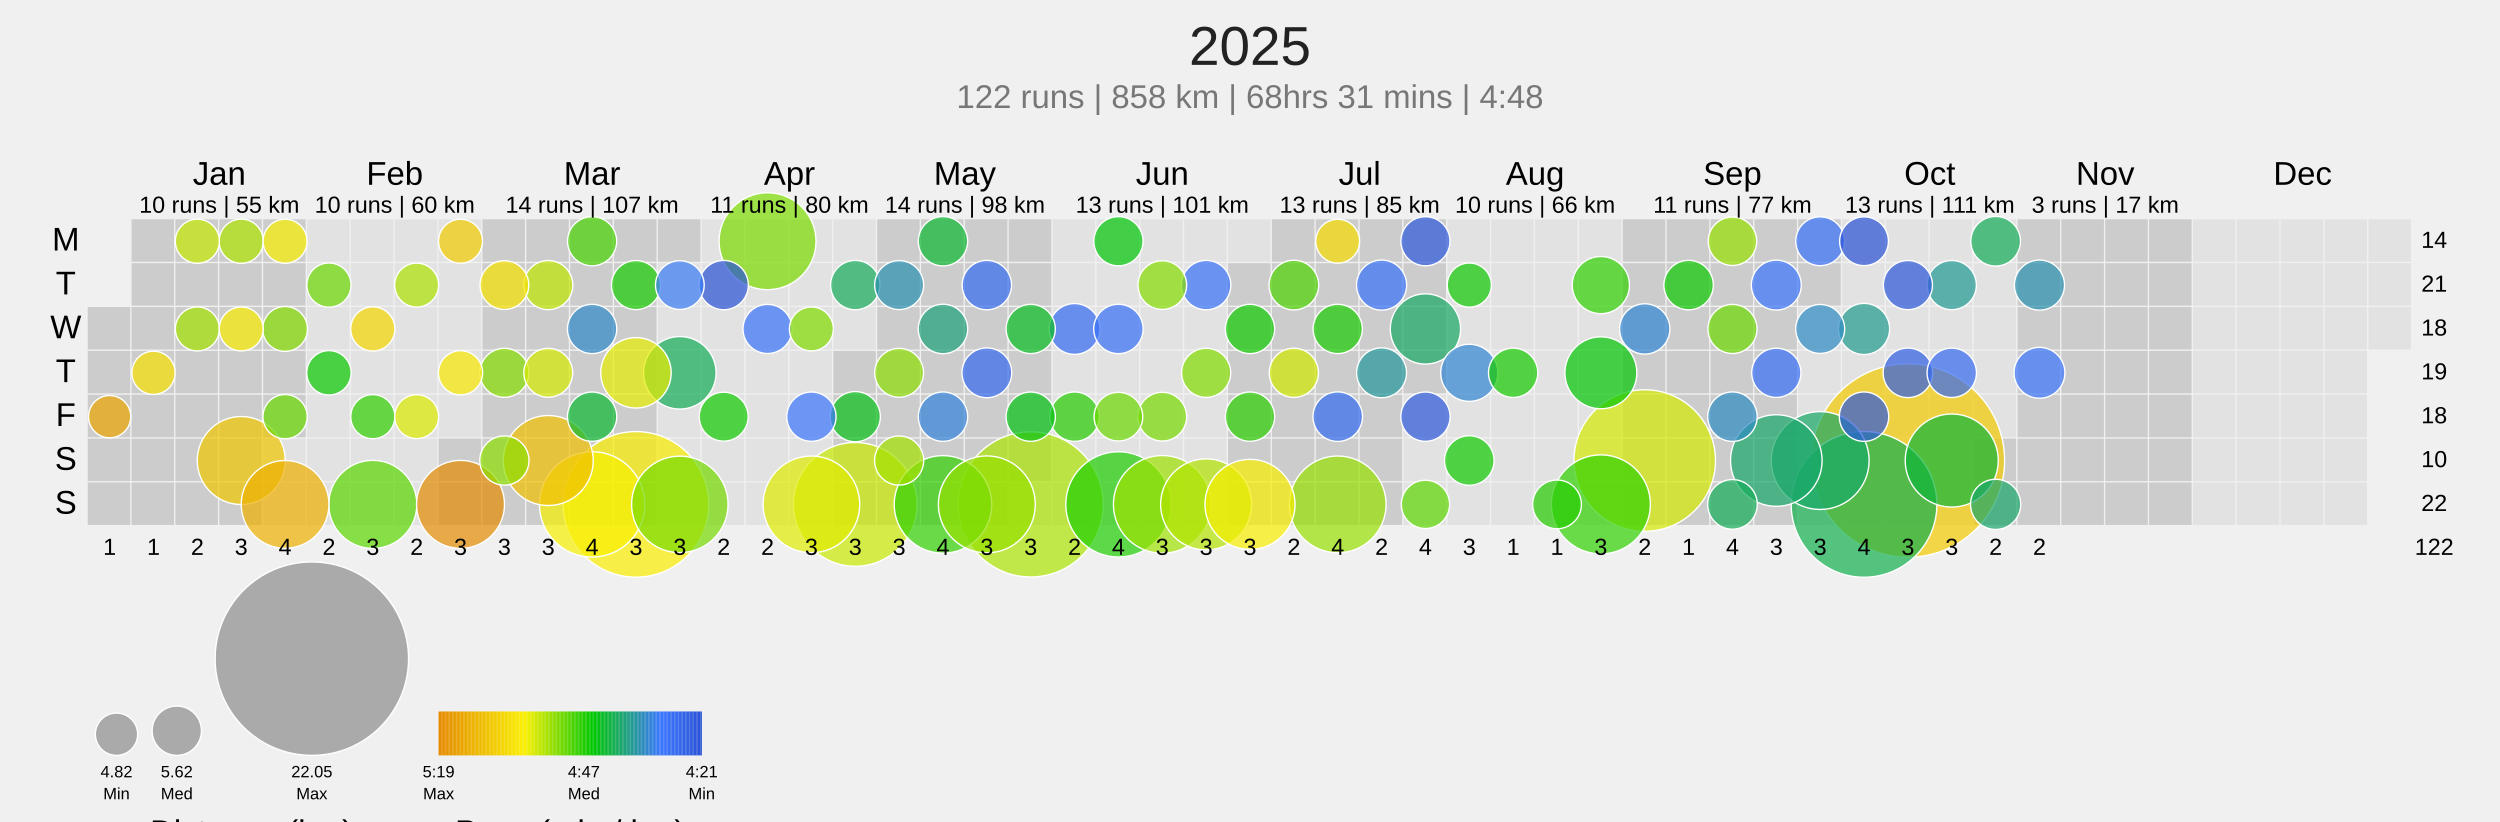
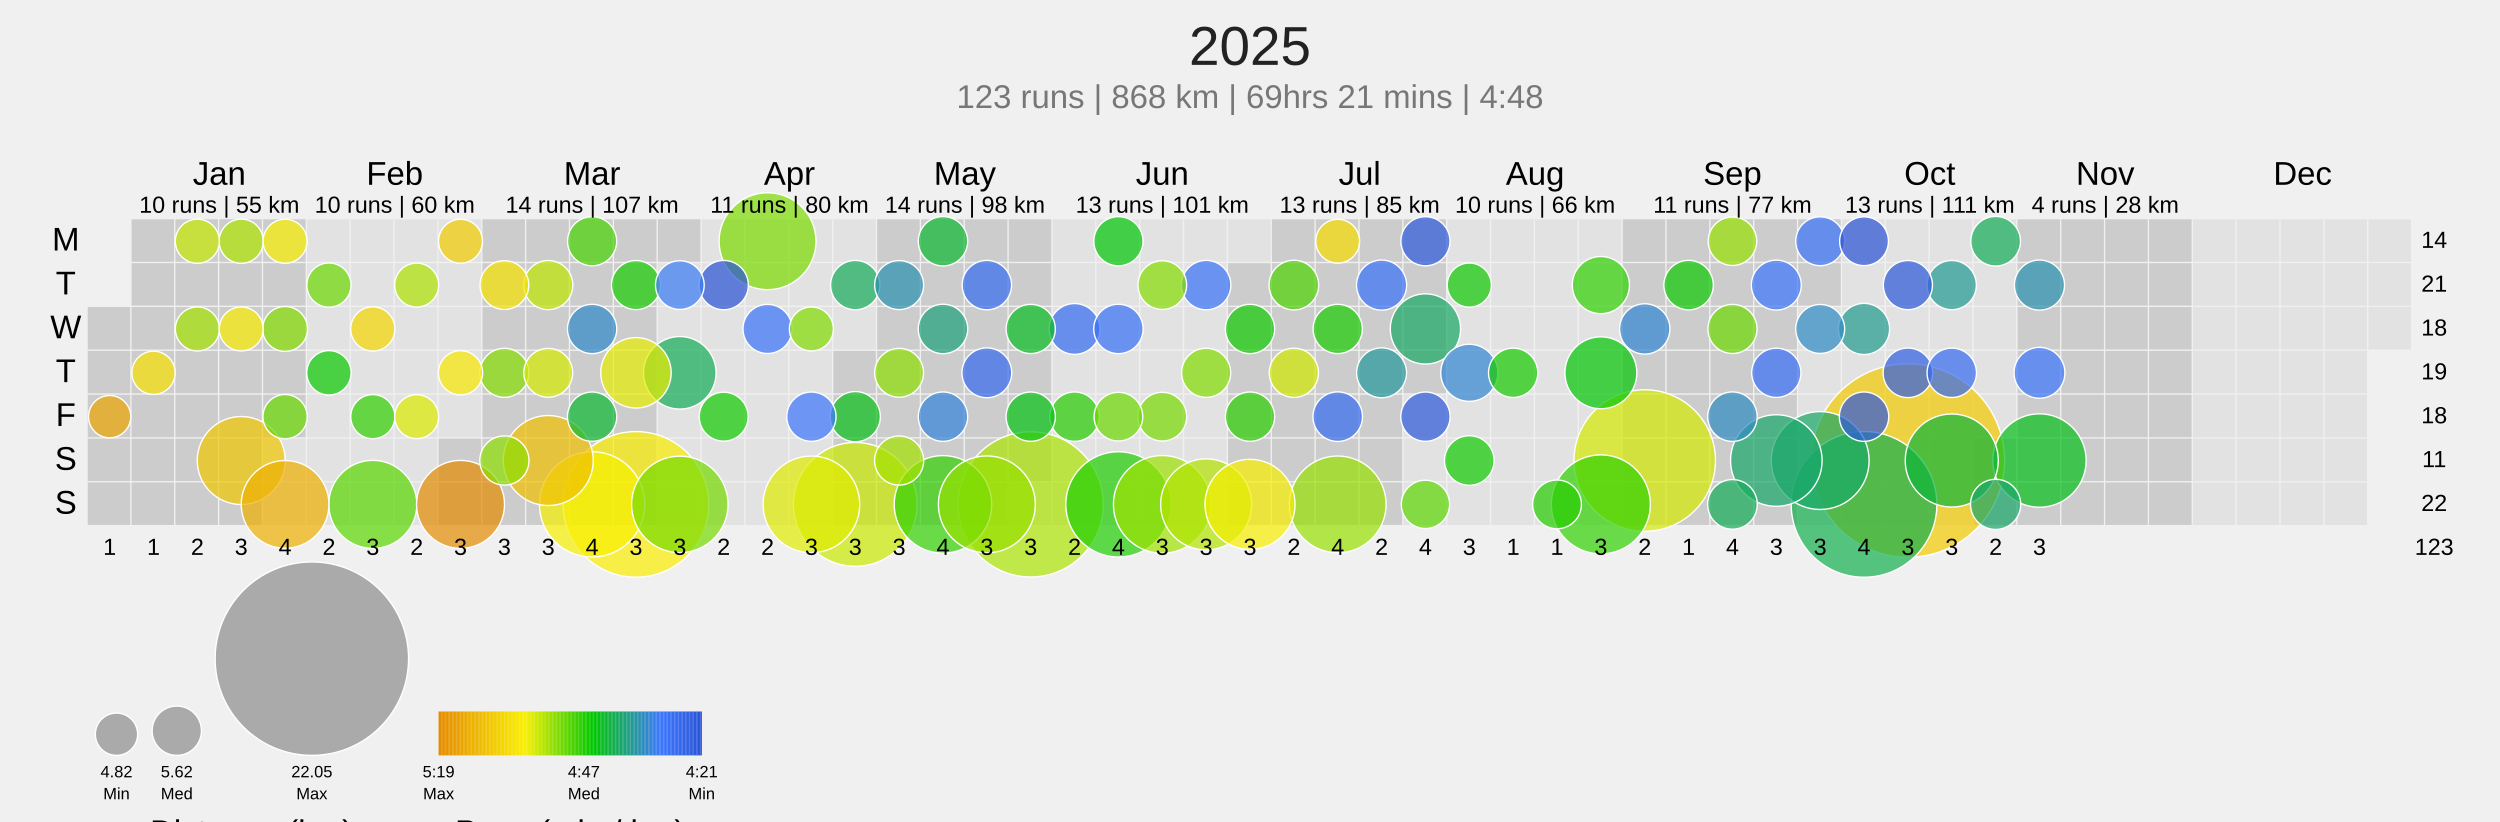
<svg xmlns="http://www.w3.org/2000/svg" viewBox="0 0 1824 599.12">
  <style>
  .month-1 {
    fill: #ccc;
  }
  .month-2 {
    fill: #e2e2e2;
  }
  text {
    font-family: Arial;
    text-anchor: middle;
  }
  .axis-label {
    font-size: 24px;
    dominant-baseline: middle;
  }
  circle {
    fill-opacity: 0.7;
    stroke: white;
  }
  .cross {
    opacity: 0.7;
    stroke: rgb(60, 52, 52);
    stroke-width: 3;
    stroke-linecap: round;
  }
  .count {
    font-size: 17px;
    dominant-baseline: middle;
  }
  .title {
    font-size: 40px;
    dominant-baseline: middle;
    fill: #222;
  }
  .subtitle {
    font-size: 24px;
    dominant-baseline: middle;
    fill: #777;
  }
  </style>
  <text x="912.0" y="36" class="title">2025</text>
-   <text x="912.0" y="72" class="subtitle">122 runs | 858 km | 68hrs 31 mins | 4:48</text>
+   <text x="912.0" y="72" class="subtitle">123 runs | 868 km | 69hrs 21 mins | 4:48</text>
  <rect class="month-1" x="64" y="224" width="31" height="31" />
  <rect class="month-1" x="64" y="256" width="31" height="31" />
  <rect class="month-1" x="64" y="288" width="31" height="31" />
  <rect class="month-1" x="64" y="320" width="31" height="31" />
  <rect class="month-1" x="64" y="352" width="31" height="31" />
  <rect class="month-1" x="96" y="160" width="31" height="31" />
  <rect class="month-1" x="96" y="192" width="31" height="31" />
  <rect class="month-1" x="96" y="224" width="31" height="31" />
  <rect class="month-1" x="96" y="256" width="31" height="31" />
  <rect class="month-1" x="96" y="288" width="31" height="31" />
  <rect class="month-1" x="96" y="320" width="31" height="31" />
  <rect class="month-1" x="96" y="352" width="31" height="31" />
  <rect class="month-1" x="128" y="160" width="31" height="31" />
  <rect class="month-1" x="128" y="192" width="31" height="31" />
  <rect class="month-1" x="128" y="224" width="31" height="31" />
  <rect class="month-1" x="128" y="256" width="31" height="31" />
  <rect class="month-1" x="128" y="288" width="31" height="31" />
  <rect class="month-1" x="128" y="320" width="31" height="31" />
  <rect class="month-1" x="128" y="352" width="31" height="31" />
  <rect class="month-1" x="160" y="160" width="31" height="31" />
  <rect class="month-1" x="160" y="192" width="31" height="31" />
  <rect class="month-1" x="160" y="224" width="31" height="31" />
  <rect class="month-1" x="160" y="256" width="31" height="31" />
  <rect class="month-1" x="160" y="288" width="31" height="31" />
  <rect class="month-1" x="160" y="320" width="31" height="31" />
  <rect class="month-1" x="160" y="352" width="31" height="31" />
  <rect class="month-1" x="192" y="160" width="31" height="31" />
  <rect class="month-1" x="192" y="192" width="31" height="31" />
  <rect class="month-1" x="192" y="224" width="31" height="31" />
  <rect class="month-1" x="192" y="256" width="31" height="31" />
  <rect class="month-1" x="192" y="288" width="31" height="31" />
  <rect class="month-2" x="192" y="320" width="31" height="31" />
  <rect class="month-2" x="192" y="352" width="31" height="31" />
  <rect class="month-2" x="224" y="160" width="31" height="31" />
  <rect class="month-2" x="224" y="192" width="31" height="31" />
  <rect class="month-2" x="224" y="224" width="31" height="31" />
  <rect class="month-2" x="224" y="256" width="31" height="31" />
  <rect class="month-2" x="224" y="288" width="31" height="31" />
  <rect class="month-2" x="224" y="320" width="31" height="31" />
  <rect class="month-2" x="224" y="352" width="31" height="31" />
  <rect class="month-2" x="256" y="160" width="31" height="31" />
  <rect class="month-2" x="256" y="192" width="31" height="31" />
  <rect class="month-2" x="256" y="224" width="31" height="31" />
  <rect class="month-2" x="256" y="256" width="31" height="31" />
  <rect class="month-2" x="256" y="288" width="31" height="31" />
  <rect class="month-2" x="256" y="320" width="31" height="31" />
  <rect class="month-2" x="256" y="352" width="31" height="31" />
  <rect class="month-2" x="288" y="160" width="31" height="31" />
  <rect class="month-2" x="288" y="192" width="31" height="31" />
  <rect class="month-2" x="288" y="224" width="31" height="31" />
  <rect class="month-2" x="288" y="256" width="31" height="31" />
  <rect class="month-2" x="288" y="288" width="31" height="31" />
  <rect class="month-2" x="288" y="320" width="31" height="31" />
  <rect class="month-2" x="288" y="352" width="31" height="31" />
  <rect class="month-2" x="320" y="160" width="31" height="31" />
  <rect class="month-2" x="320" y="192" width="31" height="31" />
  <rect class="month-2" x="320" y="224" width="31" height="31" />
  <rect class="month-2" x="320" y="256" width="31" height="31" />
  <rect class="month-2" x="320" y="288" width="31" height="31" />
  <rect class="month-1" x="320" y="320" width="31" height="31" />
  <rect class="month-1" x="320" y="352" width="31" height="31" />
  <rect class="month-1" x="352" y="160" width="31" height="31" />
  <rect class="month-1" x="352" y="192" width="31" height="31" />
  <rect class="month-1" x="352" y="224" width="31" height="31" />
  <rect class="month-1" x="352" y="256" width="31" height="31" />
  <rect class="month-1" x="352" y="288" width="31" height="31" />
  <rect class="month-1" x="352" y="320" width="31" height="31" />
  <rect class="month-1" x="352" y="352" width="31" height="31" />
  <rect class="month-1" x="384" y="160" width="31" height="31" />
  <rect class="month-1" x="384" y="192" width="31" height="31" />
  <rect class="month-1" x="384" y="224" width="31" height="31" />
  <rect class="month-1" x="384" y="256" width="31" height="31" />
  <rect class="month-1" x="384" y="288" width="31" height="31" />
  <rect class="month-1" x="384" y="320" width="31" height="31" />
  <rect class="month-1" x="384" y="352" width="31" height="31" />
  <rect class="month-1" x="416" y="160" width="31" height="31" />
  <rect class="month-1" x="416" y="192" width="31" height="31" />
  <rect class="month-1" x="416" y="224" width="31" height="31" />
  <rect class="month-1" x="416" y="256" width="31" height="31" />
  <rect class="month-1" x="416" y="288" width="31" height="31" />
  <rect class="month-1" x="416" y="320" width="31" height="31" />
  <rect class="month-1" x="416" y="352" width="31" height="31" />
  <rect class="month-1" x="448" y="160" width="31" height="31" />
  <rect class="month-1" x="448" y="192" width="31" height="31" />
  <rect class="month-1" x="448" y="224" width="31" height="31" />
  <rect class="month-1" x="448" y="256" width="31" height="31" />
  <rect class="month-1" x="448" y="288" width="31" height="31" />
  <rect class="month-1" x="448" y="320" width="31" height="31" />
  <rect class="month-1" x="448" y="352" width="31" height="31" />
  <rect class="month-1" x="480" y="160" width="31" height="31" />
  <rect class="month-2" x="480" y="192" width="31" height="31" />
  <rect class="month-2" x="480" y="224" width="31" height="31" />
  <rect class="month-2" x="480" y="256" width="31" height="31" />
  <rect class="month-2" x="480" y="288" width="31" height="31" />
  <rect class="month-2" x="480" y="320" width="31" height="31" />
  <rect class="month-2" x="480" y="352" width="31" height="31" />
  <rect class="month-2" x="512" y="160" width="31" height="31" />
  <rect class="month-2" x="512" y="192" width="31" height="31" />
  <rect class="month-2" x="512" y="224" width="31" height="31" />
  <rect class="month-2" x="512" y="256" width="31" height="31" />
  <rect class="month-2" x="512" y="288" width="31" height="31" />
  <rect class="month-2" x="512" y="320" width="31" height="31" />
  <rect class="month-2" x="512" y="352" width="31" height="31" />
  <rect class="month-2" x="544" y="160" width="31" height="31" />
  <rect class="month-2" x="544" y="192" width="31" height="31" />
  <rect class="month-2" x="544" y="224" width="31" height="31" />
  <rect class="month-2" x="544" y="256" width="31" height="31" />
  <rect class="month-2" x="544" y="288" width="31" height="31" />
  <rect class="month-2" x="544" y="320" width="31" height="31" />
  <rect class="month-2" x="544" y="352" width="31" height="31" />
  <rect class="month-2" x="576" y="160" width="31" height="31" />
  <rect class="month-2" x="576" y="192" width="31" height="31" />
  <rect class="month-2" x="576" y="224" width="31" height="31" />
  <rect class="month-2" x="576" y="256" width="31" height="31" />
  <rect class="month-2" x="576" y="288" width="31" height="31" />
  <rect class="month-2" x="576" y="320" width="31" height="31" />
  <rect class="month-2" x="576" y="352" width="31" height="31" />
  <rect class="month-2" x="608" y="160" width="31" height="31" />
  <rect class="month-2" x="608" y="192" width="31" height="31" />
  <rect class="month-2" x="608" y="224" width="31" height="31" />
  <rect class="month-1" x="608" y="256" width="31" height="31" />
  <rect class="month-1" x="608" y="288" width="31" height="31" />
  <rect class="month-1" x="608" y="320" width="31" height="31" />
  <rect class="month-1" x="608" y="352" width="31" height="31" />
  <rect class="month-1" x="640" y="160" width="31" height="31" />
  <rect class="month-1" x="640" y="192" width="31" height="31" />
  <rect class="month-1" x="640" y="224" width="31" height="31" />
  <rect class="month-1" x="640" y="256" width="31" height="31" />
  <rect class="month-1" x="640" y="288" width="31" height="31" />
  <rect class="month-1" x="640" y="320" width="31" height="31" />
  <rect class="month-1" x="640" y="352" width="31" height="31" />
  <rect class="month-1" x="672" y="160" width="31" height="31" />
  <rect class="month-1" x="672" y="192" width="31" height="31" />
  <rect class="month-1" x="672" y="224" width="31" height="31" />
  <rect class="month-1" x="672" y="256" width="31" height="31" />
  <rect class="month-1" x="672" y="288" width="31" height="31" />
  <rect class="month-1" x="672" y="320" width="31" height="31" />
  <rect class="month-1" x="672" y="352" width="31" height="31" />
  <rect class="month-1" x="704" y="160" width="31" height="31" />
  <rect class="month-1" x="704" y="192" width="31" height="31" />
  <rect class="month-1" x="704" y="224" width="31" height="31" />
  <rect class="month-1" x="704" y="256" width="31" height="31" />
  <rect class="month-1" x="704" y="288" width="31" height="31" />
  <rect class="month-1" x="704" y="320" width="31" height="31" />
  <rect class="month-1" x="704" y="352" width="31" height="31" />
  <rect class="month-1" x="736" y="160" width="31" height="31" />
  <rect class="month-1" x="736" y="192" width="31" height="31" />
  <rect class="month-1" x="736" y="224" width="31" height="31" />
  <rect class="month-1" x="736" y="256" width="31" height="31" />
  <rect class="month-1" x="736" y="288" width="31" height="31" />
  <rect class="month-1" x="736" y="320" width="31" height="31" />
  <rect class="month-2" x="736" y="352" width="31" height="31" />
  <rect class="month-2" x="768" y="160" width="31" height="31" />
  <rect class="month-2" x="768" y="192" width="31" height="31" />
  <rect class="month-2" x="768" y="224" width="31" height="31" />
  <rect class="month-2" x="768" y="256" width="31" height="31" />
  <rect class="month-2" x="768" y="288" width="31" height="31" />
  <rect class="month-2" x="768" y="320" width="31" height="31" />
  <rect class="month-2" x="768" y="352" width="31" height="31" />
  <rect class="month-2" x="800" y="160" width="31" height="31" />
  <rect class="month-2" x="800" y="192" width="31" height="31" />
  <rect class="month-2" x="800" y="224" width="31" height="31" />
  <rect class="month-2" x="800" y="256" width="31" height="31" />
  <rect class="month-2" x="800" y="288" width="31" height="31" />
  <rect class="month-2" x="800" y="320" width="31" height="31" />
  <rect class="month-2" x="800" y="352" width="31" height="31" />
  <rect class="month-2" x="832" y="160" width="31" height="31" />
  <rect class="month-2" x="832" y="192" width="31" height="31" />
  <rect class="month-2" x="832" y="224" width="31" height="31" />
  <rect class="month-2" x="832" y="256" width="31" height="31" />
  <rect class="month-2" x="832" y="288" width="31" height="31" />
  <rect class="month-2" x="832" y="320" width="31" height="31" />
  <rect class="month-2" x="832" y="352" width="31" height="31" />
  <rect class="month-2" x="864" y="160" width="31" height="31" />
  <rect class="month-2" x="864" y="192" width="31" height="31" />
  <rect class="month-2" x="864" y="224" width="31" height="31" />
  <rect class="month-2" x="864" y="256" width="31" height="31" />
  <rect class="month-2" x="864" y="288" width="31" height="31" />
  <rect class="month-2" x="864" y="320" width="31" height="31" />
  <rect class="month-2" x="864" y="352" width="31" height="31" />
  <rect class="month-2" x="896" y="160" width="31" height="31" />
  <rect class="month-1" x="896" y="192" width="31" height="31" />
  <rect class="month-1" x="896" y="224" width="31" height="31" />
  <rect class="month-1" x="896" y="256" width="31" height="31" />
  <rect class="month-1" x="896" y="288" width="31" height="31" />
  <rect class="month-1" x="896" y="320" width="31" height="31" />
  <rect class="month-1" x="896" y="352" width="31" height="31" />
  <rect class="month-1" x="928" y="160" width="31" height="31" />
  <rect class="month-1" x="928" y="192" width="31" height="31" />
  <rect class="month-1" x="928" y="224" width="31" height="31" />
  <rect class="month-1" x="928" y="256" width="31" height="31" />
  <rect class="month-1" x="928" y="288" width="31" height="31" />
  <rect class="month-1" x="928" y="320" width="31" height="31" />
  <rect class="month-1" x="928" y="352" width="31" height="31" />
  <rect class="month-1" x="960" y="160" width="31" height="31" />
  <rect class="month-1" x="960" y="192" width="31" height="31" />
  <rect class="month-1" x="960" y="224" width="31" height="31" />
  <rect class="month-1" x="960" y="256" width="31" height="31" />
  <rect class="month-1" x="960" y="288" width="31" height="31" />
  <rect class="month-1" x="960" y="320" width="31" height="31" />
  <rect class="month-1" x="960" y="352" width="31" height="31" />
  <rect class="month-1" x="992" y="160" width="31" height="31" />
  <rect class="month-1" x="992" y="192" width="31" height="31" />
  <rect class="month-1" x="992" y="224" width="31" height="31" />
  <rect class="month-1" x="992" y="256" width="31" height="31" />
  <rect class="month-1" x="992" y="288" width="31" height="31" />
  <rect class="month-1" x="992" y="320" width="31" height="31" />
  <rect class="month-1" x="992" y="352" width="31" height="31" />
  <rect class="month-1" x="1024" y="160" width="31" height="31" />
  <rect class="month-1" x="1024" y="192" width="31" height="31" />
  <rect class="month-1" x="1024" y="224" width="31" height="31" />
  <rect class="month-1" x="1024" y="256" width="31" height="31" />
  <rect class="month-2" x="1024" y="288" width="31" height="31" />
  <rect class="month-2" x="1024" y="320" width="31" height="31" />
  <rect class="month-2" x="1024" y="352" width="31" height="31" />
  <rect class="month-2" x="1056" y="160" width="31" height="31" />
  <rect class="month-2" x="1056" y="192" width="31" height="31" />
  <rect class="month-2" x="1056" y="224" width="31" height="31" />
  <rect class="month-2" x="1056" y="256" width="31" height="31" />
  <rect class="month-2" x="1056" y="288" width="31" height="31" />
  <rect class="month-2" x="1056" y="320" width="31" height="31" />
  <rect class="month-2" x="1056" y="352" width="31" height="31" />
  <rect class="month-2" x="1088" y="160" width="31" height="31" />
  <rect class="month-2" x="1088" y="192" width="31" height="31" />
  <rect class="month-2" x="1088" y="224" width="31" height="31" />
  <rect class="month-2" x="1088" y="256" width="31" height="31" />
  <rect class="month-2" x="1088" y="288" width="31" height="31" />
  <rect class="month-2" x="1088" y="320" width="31" height="31" />
  <rect class="month-2" x="1088" y="352" width="31" height="31" />
  <rect class="month-2" x="1120" y="160" width="31" height="31" />
  <rect class="month-2" x="1120" y="192" width="31" height="31" />
  <rect class="month-2" x="1120" y="224" width="31" height="31" />
  <rect class="month-2" x="1120" y="256" width="31" height="31" />
  <rect class="month-2" x="1120" y="288" width="31" height="31" />
  <rect class="month-2" x="1120" y="320" width="31" height="31" />
  <rect class="month-2" x="1120" y="352" width="31" height="31" />
  <rect class="month-2" x="1152" y="160" width="31" height="31" />
  <rect class="month-2" x="1152" y="192" width="31" height="31" />
  <rect class="month-2" x="1152" y="224" width="31" height="31" />
  <rect class="month-2" x="1152" y="256" width="31" height="31" />
  <rect class="month-2" x="1152" y="288" width="31" height="31" />
  <rect class="month-2" x="1152" y="320" width="31" height="31" />
  <rect class="month-2" x="1152" y="352" width="31" height="31" />
  <rect class="month-1" x="1184" y="160" width="31" height="31" />
  <rect class="month-1" x="1184" y="192" width="31" height="31" />
  <rect class="month-1" x="1184" y="224" width="31" height="31" />
  <rect class="month-1" x="1184" y="256" width="31" height="31" />
  <rect class="month-1" x="1184" y="288" width="31" height="31" />
  <rect class="month-1" x="1184" y="320" width="31" height="31" />
  <rect class="month-1" x="1184" y="352" width="31" height="31" />
  <rect class="month-1" x="1216" y="160" width="31" height="31" />
  <rect class="month-1" x="1216" y="192" width="31" height="31" />
  <rect class="month-1" x="1216" y="224" width="31" height="31" />
  <rect class="month-1" x="1216" y="256" width="31" height="31" />
  <rect class="month-1" x="1216" y="288" width="31" height="31" />
  <rect class="month-1" x="1216" y="320" width="31" height="31" />
  <rect class="month-1" x="1216" y="352" width="31" height="31" />
  <rect class="month-1" x="1248" y="160" width="31" height="31" />
  <rect class="month-1" x="1248" y="192" width="31" height="31" />
  <rect class="month-1" x="1248" y="224" width="31" height="31" />
  <rect class="month-1" x="1248" y="256" width="31" height="31" />
  <rect class="month-1" x="1248" y="288" width="31" height="31" />
  <rect class="month-1" x="1248" y="320" width="31" height="31" />
  <rect class="month-1" x="1248" y="352" width="31" height="31" />
  <rect class="month-1" x="1280" y="160" width="31" height="31" />
  <rect class="month-1" x="1280" y="192" width="31" height="31" />
  <rect class="month-1" x="1280" y="224" width="31" height="31" />
  <rect class="month-1" x="1280" y="256" width="31" height="31" />
  <rect class="month-1" x="1280" y="288" width="31" height="31" />
  <rect class="month-1" x="1280" y="320" width="31" height="31" />
  <rect class="month-1" x="1280" y="352" width="31" height="31" />
  <rect class="month-1" x="1312" y="160" width="31" height="31" />
  <rect class="month-1" x="1312" y="192" width="31" height="31" />
  <rect class="month-2" x="1312" y="224" width="31" height="31" />
  <rect class="month-2" x="1312" y="256" width="31" height="31" />
  <rect class="month-2" x="1312" y="288" width="31" height="31" />
  <rect class="month-2" x="1312" y="320" width="31" height="31" />
  <rect class="month-2" x="1312" y="352" width="31" height="31" />
  <rect class="month-2" x="1344" y="160" width="31" height="31" />
  <rect class="month-2" x="1344" y="192" width="31" height="31" />
  <rect class="month-2" x="1344" y="224" width="31" height="31" />
  <rect class="month-2" x="1344" y="256" width="31" height="31" />
  <rect class="month-2" x="1344" y="288" width="31" height="31" />
  <rect class="month-2" x="1344" y="320" width="31" height="31" />
  <rect class="month-2" x="1344" y="352" width="31" height="31" />
  <rect class="month-2" x="1376" y="160" width="31" height="31" />
  <rect class="month-2" x="1376" y="192" width="31" height="31" />
  <rect class="month-2" x="1376" y="224" width="31" height="31" />
  <rect class="month-2" x="1376" y="256" width="31" height="31" />
  <rect class="month-2" x="1376" y="288" width="31" height="31" />
  <rect class="month-2" x="1376" y="320" width="31" height="31" />
  <rect class="month-2" x="1376" y="352" width="31" height="31" />
  <rect class="month-2" x="1408" y="160" width="31" height="31" />
  <rect class="month-2" x="1408" y="192" width="31" height="31" />
  <rect class="month-2" x="1408" y="224" width="31" height="31" />
  <rect class="month-2" x="1408" y="256" width="31" height="31" />
  <rect class="month-2" x="1408" y="288" width="31" height="31" />
  <rect class="month-2" x="1408" y="320" width="31" height="31" />
  <rect class="month-2" x="1408" y="352" width="31" height="31" />
  <rect class="month-2" x="1440" y="160" width="31" height="31" />
  <rect class="month-2" x="1440" y="192" width="31" height="31" />
  <rect class="month-2" x="1440" y="224" width="31" height="31" />
  <rect class="month-2" x="1440" y="256" width="31" height="31" />
  <rect class="month-2" x="1440" y="288" width="31" height="31" />
  <rect class="month-1" x="1440" y="320" width="31" height="31" />
  <rect class="month-1" x="1440" y="352" width="31" height="31" />
  <rect class="month-1" x="1472" y="160" width="31" height="31" />
  <rect class="month-1" x="1472" y="192" width="31" height="31" />
  <rect class="month-1" x="1472" y="224" width="31" height="31" />
  <rect class="month-1" x="1472" y="256" width="31" height="31" />
  <rect class="month-1" x="1472" y="288" width="31" height="31" />
  <rect class="month-1" x="1472" y="320" width="31" height="31" />
  <rect class="month-1" x="1472" y="352" width="31" height="31" />
  <rect class="month-1" x="1504" y="160" width="31" height="31" />
  <rect class="month-1" x="1504" y="192" width="31" height="31" />
  <rect class="month-1" x="1504" y="224" width="31" height="31" />
  <rect class="month-1" x="1504" y="256" width="31" height="31" />
  <rect class="month-1" x="1504" y="288" width="31" height="31" />
  <rect class="month-1" x="1504" y="320" width="31" height="31" />
  <rect class="month-1" x="1504" y="352" width="31" height="31" />
  <rect class="month-1" x="1536" y="160" width="31" height="31" />
  <rect class="month-1" x="1536" y="192" width="31" height="31" />
  <rect class="month-1" x="1536" y="224" width="31" height="31" />
  <rect class="month-1" x="1536" y="256" width="31" height="31" />
  <rect class="month-1" x="1536" y="288" width="31" height="31" />
  <rect class="month-1" x="1536" y="320" width="31" height="31" />
  <rect class="month-1" x="1536" y="352" width="31" height="31" />
  <rect class="month-1" x="1568" y="160" width="31" height="31" />
  <rect class="month-1" x="1568" y="192" width="31" height="31" />
  <rect class="month-1" x="1568" y="224" width="31" height="31" />
  <rect class="month-1" x="1568" y="256" width="31" height="31" />
  <rect class="month-1" x="1568" y="288" width="31" height="31" />
  <rect class="month-1" x="1568" y="320" width="31" height="31" />
  <rect class="month-1" x="1568" y="352" width="31" height="31" />
  <rect class="month-2" x="1600" y="160" width="31" height="31" />
  <rect class="month-2" x="1600" y="192" width="31" height="31" />
  <rect class="month-2" x="1600" y="224" width="31" height="31" />
  <rect class="month-2" x="1600" y="256" width="31" height="31" />
  <rect class="month-2" x="1600" y="288" width="31" height="31" />
  <rect class="month-2" x="1600" y="320" width="31" height="31" />
  <rect class="month-2" x="1600" y="352" width="31" height="31" />
  <rect class="month-2" x="1632" y="160" width="31" height="31" />
  <rect class="month-2" x="1632" y="192" width="31" height="31" />
  <rect class="month-2" x="1632" y="224" width="31" height="31" />
  <rect class="month-2" x="1632" y="256" width="31" height="31" />
  <rect class="month-2" x="1632" y="288" width="31" height="31" />
  <rect class="month-2" x="1632" y="320" width="31" height="31" />
  <rect class="month-2" x="1632" y="352" width="31" height="31" />
  <rect class="month-2" x="1664" y="160" width="31" height="31" />
  <rect class="month-2" x="1664" y="192" width="31" height="31" />
  <rect class="month-2" x="1664" y="224" width="31" height="31" />
  <rect class="month-2" x="1664" y="256" width="31" height="31" />
  <rect class="month-2" x="1664" y="288" width="31" height="31" />
  <rect class="month-2" x="1664" y="320" width="31" height="31" />
  <rect class="month-2" x="1664" y="352" width="31" height="31" />
  <rect class="month-2" x="1696" y="160" width="31" height="31" />
  <rect class="month-2" x="1696" y="192" width="31" height="31" />
  <rect class="month-2" x="1696" y="224" width="31" height="31" />
  <rect class="month-2" x="1696" y="256" width="31" height="31" />
  <rect class="month-2" x="1696" y="288" width="31" height="31" />
  <rect class="month-2" x="1696" y="320" width="31" height="31" />
  <rect class="month-2" x="1696" y="352" width="31" height="31" />
  <rect class="month-2" x="1728" y="160" width="31" height="31" />
  <rect class="month-2" x="1728" y="192" width="31" height="31" />
  <rect class="month-2" x="1728" y="224" width="31" height="31" />
  <circle fill="rgb(242, 203, 0)" cx="1392.0" cy="336.0" r="70.56" />
  <circle fill="rgb(18, 176, 78)" cx="1360.0" cy="368.0" r="53.152" />
  <circle fill="rgb(250, 239, 0)" cx="464.0" cy="368.0" r="53.12" />
  <circle fill="rgb(172, 228, 0)" cx="752.0" cy="368.0" r="52.96" />
  <circle fill="rgb(213, 234, 0)" cx="1200.0" cy="336.0" r="51.616" />
  <circle fill="rgb(202, 232, 0)" cx="624.0" cy="368.0" r="45.152" />
  <circle fill="rgb(247, 240, 0)" cx="432.0" cy="368.0" r="38.432" />
  <circle fill="rgb(31, 205, 0)" cx="816.0" cy="368.0" r="38.4" />
  <circle fill="rgb(48, 208, 0)" cx="1168.0" cy="368.0" r="36.128" />
  <circle fill="rgb(24, 168, 103)" cx="1328.0" cy="336.0" r="35.712" />
  <circle fill="rgb(157, 225, 0)" cx="848.0" cy="368.0" r="35.648" />
  <circle fill="rgb(49, 208, 0)" cx="688.0" cy="368.0" r="35.584" />
  <circle fill="rgb(125, 220, 0)" cx="560.0" cy="176.0" r="35.36" />
  <circle fill="rgb(150, 224, 0)" cx="720.0" cy="368.0" r="35.36" />
  <circle fill="rgb(150, 224, 0)" cx="976.0" cy="368.0" r="35.296" />
  <circle fill="rgb(224, 236, 0)" cx="592.0" cy="368.0" r="35.264" />
  <circle fill="rgb(117, 219, 0)" cx="496.0" cy="368.0" r="35.2" />
+   <circle fill="rgb(6, 191, 28)" cx="1488.0" cy="336.0" r="34.08" />
  <circle fill="rgb(14, 182, 57)" cx="1424.0" cy="336.0" r="33.952" />
  <circle fill="rgb(25, 167, 106)" cx="1296.0" cy="336.0" r="33.408" />
  <circle fill="rgb(179, 229, 0)" cx="880.0" cy="368.0" r="33.216" />
  <circle fill="rgb(247, 239, 0)" cx="912.0" cy="368.0" r="32.864" />
  <circle fill="rgb(240, 191, 0)" cx="400.0" cy="336.0" r="32.832" />
  <circle fill="rgb(91, 215, 0)" cx="272.0" cy="368.0" r="32.128" />
  <circle fill="rgb(241, 199, 0)" cx="176.0" cy="336.0" r="32.096" />
  <circle fill="rgb(229, 140, 0)" cx="336.0" cy="368.0" r="32.096" />
  <circle fill="rgb(237, 176, 0)" cx="208.0" cy="368.0" r="32.0" />
  <circle fill="rgb(20, 173, 86)" cx="496.0" cy="272.0" r="26.464" />
  <circle fill="rgb(1, 199, 4)" cx="1168.0" cy="272.0" r="26.24" />
  <circle fill="rgb(231, 237, 0)" cx="464.0" cy="272.0" r="25.696" />
  <circle fill="rgb(23, 169, 99)" cx="1040.0" cy="240.0" r="25.632" />
  <circle fill="rgb(48, 208, 0)" cx="1168.0" cy="208.0" r="20.864" />
  <circle fill="rgb(49, 134, 210)" cx="1072.0" cy="272.0" r="20.832" />
  <circle fill="rgb(33, 156, 142)" cx="1360.0" cy="240.0" r="18.656" />
  <circle fill="rgb(59, 117, 252)" cx="1488.0" cy="272.0" r="18.56" />
  <circle fill="rgb(54, 108, 242)" cx="784.0" cy="240.0" r="18.528" />
  <circle fill="rgb(49, 134, 210)" cx="1200.0" cy="240.0" r="18.368" />
  <circle fill="rgb(6, 192, 24)" cx="624.0" cy="304.0" r="18.304" />
  <circle fill="rgb(25, 167, 105)" cx="1456.0" cy="368.0" r="18.304" />
  <circle fill="rgb(56, 113, 247)" cx="1008.0" cy="208.0" r="18.272" />
  <circle fill="rgb(41, 145, 174)" cx="1488.0" cy="208.0" r="18.272" />
  <circle fill="rgb(36, 152, 154)" cx="1008.0" cy="272.0" r="18.208" />
  <circle fill="rgb(59, 118, 252)" cx="1296.0" cy="208.0" r="18.208" />
  <circle fill="rgb(52, 105, 238)" cx="720.0" cy="272.0" r="18.176" />
  <circle fill="rgb(76, 212, 0)" cx="944.0" cy="208.0" r="18.112" />
  <circle fill="rgb(21, 173, 87)" cx="1264.0" cy="368.0" r="18.112" />
  <circle fill="rgb(21, 173, 87)" cx="1456.0" cy="176.0" r="18.112" />
  <circle fill="rgb(54, 108, 241)" cx="976.0" cy="304.0" r="18.08" />
  <circle fill="rgb(17, 203, 0)" cx="1072.0" cy="336.0" r="18.08" />
  <circle fill="rgb(47, 95, 227)" cx="1392.0" cy="272.0" r="18.08" />
  <circle fill="rgb(29, 162, 122)" cx="688.0" cy="240.0" r="18.048" />
  <circle fill="rgb(14, 202, 0)" cx="1232.0" cy="208.0" r="18.048" />
  <circle fill="rgb(46, 139, 194)" cx="1264.0" cy="304.0" r="18.048" />
  <circle fill="rgb(12, 184, 50)" cx="688.0" cy="176.0" r="18.016" />
  <circle fill="rgb(52, 131, 219)" cx="688.0" cy="304.0" r="18.016" />
  <circle fill="rgb(54, 108, 241)" cx="720.0" cy="208.0" r="18.016" />
  <circle fill="rgb(37, 206, 0)" cx="784.0" cy="304.0" r="18.016" />
  <circle fill="rgb(55, 111, 245)" cx="816.0" cy="240.0" r="18.016" />
  <circle fill="rgb(56, 113, 247)" cx="880.0" cy="208.0" r="18.016" />
  <circle fill="rgb(45, 89, 221)" cx="1360.0" cy="304.0" r="18.016" />
  <circle fill="rgb(53, 106, 240)" cx="1424.0" cy="272.0" r="18.016" />
  <circle fill="rgb(47, 137, 202)" cx="432.0" cy="240.0" r="17.984" />
  <circle fill="rgb(12, 184, 51)" cx="432.0" cy="304.0" r="17.984" />
  <circle fill="rgb(41, 83, 213)" cx="528.0" cy="208.0" r="17.984" />
  <circle fill="rgb(59, 118, 252)" cx="592.0" cy="304.0" r="17.984" />
  <circle fill="rgb(21, 172, 90)" cx="624.0" cy="208.0" r="17.984" />
  <circle fill="rgb(5, 194, 20)" cx="752.0" cy="304.0" r="17.984" />
  <circle fill="rgb(16, 203, 0)" cx="912.0" cy="240.0" r="17.984" />
  <circle fill="rgb(42, 207, 0)" cx="912.0" cy="304.0" r="17.984" />
  <circle fill="rgb(25, 204, 0)" cx="976.0" cy="240.0" r="17.984" />
  <circle fill="rgb(44, 88, 219)" cx="1040.0" cy="304.0" r="17.984" />
  <circle fill="rgb(22, 203, 0)" cx="1104.0" cy="272.0" r="17.984" />
  <circle fill="rgb(140, 222, 0)" cx="368.0" cy="336.0" r="17.952" />
  <circle fill="rgb(8, 190, 33)" cx="752.0" cy="240.0" r="17.952" />
  <circle fill="rgb(1, 198, 6)" cx="816.0" cy="176.0" r="17.952" />
  <circle fill="rgb(208, 233, 0)" cx="944.0" cy="272.0" r="17.952" />
  <circle fill="rgb(56, 112, 246)" cx="1296.0" cy="272.0" r="17.952" />
  <circle fill="rgb(35, 154, 148)" cx="1424.0" cy="208.0" r="17.952" />
  <circle fill="rgb(188, 230, 0)" cx="400.0" cy="208.0" r="17.92" />
  <circle fill="rgb(71, 211, 0)" cx="432.0" cy="176.0" r="17.92" />
  <circle fill="rgb(58, 116, 250)" cx="560.0" cy="240.0" r="17.92" />
  <circle fill="rgb(164, 226, 0)" cx="656.0" cy="336.0" r="17.92" />
  <circle fill="rgb(131, 221, 0)" cx="880.0" cy="272.0" r="17.92" />
  <circle fill="rgb(45, 89, 220)" cx="1040.0" cy="176.0" r="17.92" />
  <circle fill="rgb(107, 217, 0)" cx="1264.0" cy="240.0" r="17.92" />
  <circle fill="rgb(44, 88, 219)" cx="1392.0" cy="208.0" r="17.92" />
  <circle fill="rgb(134, 221, 0)" cx="368.0" cy="272.0" r="17.888" />
  <circle fill="rgb(23, 204, 0)" cx="464.0" cy="208.0" r="17.888" />
  <circle fill="rgb(17, 203, 0)" cx="528.0" cy="304.0" r="17.856" />
  <circle fill="rgb(41, 145, 175)" cx="656.0" cy="208.0" r="17.856" />
  <circle fill="rgb(46, 139, 196)" cx="1328.0" cy="240.0" r="17.856" />
  <circle fill="rgb(214, 234, 0)" cx="400.0" cy="272.0" r="17.824" />
  <circle fill="rgb(142, 223, 0)" cx="656.0" cy="272.0" r="17.824" />
  <circle fill="rgb(58, 115, 249)" cx="1328.0" cy="176.0" r="17.824" />
  <circle fill="rgb(247, 226, 0)" cx="368.0" cy="208.0" r="17.792" />
  <circle fill="rgb(121, 219, 0)" cx="848.0" cy="304.0" r="17.792" />
  <circle fill="rgb(37, 206, 0)" cx="1136.0" cy="368.0" r="17.792" />
  <circle fill="rgb(41, 82, 213)" cx="1360.0" cy="176.0" r="17.792" />
  <circle fill="rgb(57, 123, 244)" cx="496.0" cy="208.0" r="17.76" />
  <circle fill="rgb(109, 217, 0)" cx="816.0" cy="304.0" r="17.76" />
  <circle fill="rgb(133, 221, 0)" cx="848.0" cy="208.0" r="17.76" />
  <circle fill="rgb(151, 224, 0)" cx="1264.0" cy="176.0" r="17.696" />
  <circle fill="rgb(93, 215, 0)" cx="1040.0" cy="368.0" r="17.632" />
  <circle fill="rgb(133, 221, 0)" cx="208.0" cy="240.0" r="16.384" />
  <circle fill="rgb(10, 202, 0)" cx="240.0" cy="272.0" r="16.192" />
  <circle fill="rgb(105, 217, 0)" cx="208.0" cy="304.0" r="16.16" />
  <circle fill="rgb(174, 228, 0)" cx="176.0" cy="176.0" r="16.128" />
  <circle fill="rgb(108, 217, 0)" cx="240.0" cy="208.0" r="16.128" />
  <circle fill="rgb(245, 215, 0)" cx="272.0" cy="240.0" r="16.128" />
  <circle fill="rgb(248, 232, 0)" cx="336.0" cy="272.0" r="16.128" />
  <circle fill="rgb(197, 232, 0)" cx="144.0" cy="176.0" r="16.096" />
  <circle fill="rgb(51, 208, 0)" cx="272.0" cy="304.0" r="16.096" />
  <circle fill="rgb(15, 202, 0)" cx="1072.0" cy="208.0" r="16.096" />
  <circle fill="rgb(164, 226, 0)" cx="144.0" cy="240.0" r="16.064" />
  <circle fill="rgb(247, 239, 0)" cx="208.0" cy="176.0" r="16.064" />
  <circle fill="rgb(249, 236, 0)" cx="176.0" cy="240.0" r="16.032" />
  <circle fill="rgb(173, 228, 0)" cx="304.0" cy="208.0" r="16.032" />
  <circle fill="rgb(220, 235, 0)" cx="304.0" cy="304.0" r="16.032" />
  <circle fill="rgb(243, 206, 0)" cx="336.0" cy="176.0" r="16.032" />
  <circle fill="rgb(130, 221, 0)" cx="592.0" cy="240.0" r="16.032" />
  <circle fill="rgb(246, 220, 0)" cx="976.0" cy="176.0" r="16.0" />
  <circle fill="rgb(247, 224, 0)" cx="112.0" cy="272.0" r="15.776" />
  <circle fill="rgb(235, 166, 0)" cx="80.0" cy="304.0" r="15.424" />
  <g class="count">
    <text x="80.0" y="400.0">1</text>
    <text x="112.0" y="400.0">1</text>
    <text x="144.0" y="400.0">2</text>
    <text x="176.0" y="400.0">3</text>
    <text x="208.0" y="400.0">4</text>
    <text x="240.0" y="400.0">2</text>
    <text x="272.0" y="400.0">3</text>
    <text x="304.0" y="400.0">2</text>
    <text x="336.0" y="400.0">3</text>
    <text x="368.0" y="400.0">3</text>
    <text x="400.0" y="400.0">3</text>
    <text x="432.0" y="400.0">4</text>
    <text x="464.0" y="400.0">3</text>
    <text x="496.0" y="400.0">3</text>
    <text x="528.0" y="400.0">2</text>
    <text x="560.0" y="400.0">2</text>
    <text x="592.0" y="400.0">3</text>
    <text x="624.0" y="400.0">3</text>
    <text x="656.0" y="400.0">3</text>
    <text x="688.0" y="400.0">4</text>
    <text x="720.0" y="400.0">3</text>
    <text x="752.0" y="400.0">3</text>
    <text x="784.0" y="400.0">2</text>
    <text x="816.0" y="400.0">4</text>
    <text x="848.0" y="400.0">3</text>
    <text x="880.0" y="400.0">3</text>
    <text x="912.0" y="400.0">3</text>
    <text x="944.0" y="400.0">2</text>
    <text x="976.0" y="400.0">4</text>
    <text x="1008.0" y="400.0">2</text>
    <text x="1040.0" y="400.0">4</text>
    <text x="1072.0" y="400.0">3</text>
    <text x="1104.0" y="400.0">1</text>
    <text x="1136.0" y="400.0">1</text>
    <text x="1168.0" y="400.0">3</text>
    <text x="1200.0" y="400.0">2</text>
    <text x="1232.0" y="400.0">1</text>
    <text x="1264.0" y="400.0">4</text>
    <text x="1296.0" y="400.0">3</text>
    <text x="1328.0" y="400.0">3</text>
    <text x="1360.0" y="400.0">4</text>
    <text x="1392.0" y="400.0">3</text>
    <text x="1424.0" y="400.0">3</text>
    <text x="1456.0" y="400.0">2</text>
-     <text x="1488.0" y="400.0">2</text>
+     <text x="1488.0" y="400.0">3</text>
    <text x="1776.0" y="304.0">18</text>
    <text x="1776.0" y="272.0">19</text>
    <text x="1776.0" y="176.0">14</text>
    <text x="1776.0" y="240.0">18</text>
-     <text x="1776.0" y="336.0">10</text>
+     <text x="1776.0" y="336.0">11</text>
    <text x="1776.0" y="368.0">22</text>
    <text x="1776.0" y="208.0">21</text>
-     <text x="1776.0" y="400.0">122</text>
+     <text x="1776.0" y="400.0">123</text>
  </g>
  <g class="axis-label">
    <text x="48.0" y="176.0">M</text>
    <text x="48.0" y="208.0">T</text>
    <text x="48.0" y="240.0">W</text>
    <text x="48.0" y="272.0">T</text>
    <text x="48.0" y="304.0">F</text>
    <text x="48.0" y="336.0">S</text>
    <text x="48.0" y="368.0">S</text>
  </g>
  <g class="axis-label">
    <g transform="translate(160.0 128)">
      <text>Jan</text>
      <text y="22.4" class="count">10 runs | 55 km</text>
    </g>
    <g transform="translate(288.0 128)">
      <text>Feb</text>
      <text y="22.4" class="count">10 runs | 60 km</text>
    </g>
    <g transform="translate(432.0 128)">
      <text>Mar</text>
      <text y="22.4" class="count">14 runs | 107 km</text>
    </g>
    <g transform="translate(576.0 128)">
      <text>Apr</text>
      <text y="22.4" class="count">11 runs | 80 km</text>
    </g>
    <g transform="translate(704.0 128)">
      <text>May</text>
      <text y="22.4" class="count">14 runs | 98 km</text>
    </g>
    <g transform="translate(848.0 128)">
      <text>Jun</text>
      <text y="22.4" class="count">13 runs | 101 km</text>
    </g>
    <g transform="translate(992.0 128)">
      <text>Jul</text>
      <text y="22.4" class="count">13 runs | 85 km</text>
    </g>
    <g transform="translate(1120.0 128)">
      <text>Aug</text>
      <text y="22.4" class="count">10 runs | 66 km</text>
    </g>
    <g transform="translate(1264.0 128)">
      <text>Sep</text>
      <text y="22.4" class="count">11 runs | 77 km</text>
    </g>
    <g transform="translate(1408.0 128)">
      <text>Oct</text>
      <text y="22.4" class="count">13 runs | 111 km</text>
    </g>
    <g transform="translate(1536.0 128)">
      <text>Nov</text>
-       <text y="22.4" class="count">3 runs | 17 km</text>
+       <text y="22.4" class="count">4 runs | 28 km</text>
    </g>
    <g transform="translate(1680.0 128)">
      <text>Dec</text>
    </g>
  </g>
  <circle fill="rgb(140, 140, 140)" cx="85.0" cy="535.696" r="15.424" />
  <text x="85.0" y="567.12">4.82</text>
  <text x="85.0" y="583.12">Min</text>
  <circle fill="rgb(140, 140, 140)" cx="128.984" cy="533.136" r="17.984" />
  <text x="128.984" y="567.12">5.62</text>
  <text x="128.984" y="583.12">Med</text>
  <circle fill="rgb(140, 140, 140)" cx="227.528" cy="480.56" r="70.56" />
  <text x="227.528" y="567.12">22.05</text>
  <text x="227.528" y="583.12">Max</text>
  <text x="183.544" y="615.12" font-size="24px">Distance (km)</text>
  <text x="320" y="567.12">5:19</text>
  <text x="320" y="583.12">Max</text>
  <rect fill="rgb(229, 139, 0)" x="320" y="519.12" width="1.1" height="32" />
  <rect fill="rgb(229, 140, 0)" x="321" y="519.12" width="1.1" height="32" />
  <rect fill="rgb(230, 142, 0)" x="322" y="519.12" width="1.1" height="32" />
  <rect fill="rgb(230, 144, 0)" x="323" y="519.12" width="1.1" height="32" />
  <rect fill="rgb(230, 145, 0)" x="324" y="519.12" width="1.1" height="32" />
  <rect fill="rgb(231, 147, 0)" x="325" y="519.12" width="1.1" height="32" />
  <rect fill="rgb(231, 148, 0)" x="326" y="519.12" width="1.1" height="32" />
  <rect fill="rgb(231, 150, 0)" x="327" y="519.12" width="1.1" height="32" />
  <rect fill="rgb(232, 152, 0)" x="328" y="519.12" width="1.1" height="32" />
  <rect fill="rgb(232, 153, 0)" x="329" y="519.12" width="1.1" height="32" />
  <rect fill="rgb(232, 155, 0)" x="330" y="519.12" width="1.1" height="32" />
  <rect fill="rgb(233, 156, 0)" x="331" y="519.12" width="1.1" height="32" />
  <rect fill="rgb(233, 158, 0)" x="332" y="519.12" width="1.1" height="32" />
  <rect fill="rgb(233, 160, 0)" x="333" y="519.12" width="1.1" height="32" />
  <rect fill="rgb(234, 161, 0)" x="334" y="519.12" width="1.1" height="32" />
  <rect fill="rgb(234, 163, 0)" x="335" y="519.12" width="1.1" height="32" />
  <rect fill="rgb(234, 165, 0)" x="336" y="519.12" width="1.1" height="32" />
  <rect fill="rgb(235, 166, 0)" x="337" y="519.12" width="1.1" height="32" />
  <rect fill="rgb(235, 168, 0)" x="338" y="519.12" width="1.1" height="32" />
  <rect fill="rgb(235, 169, 0)" x="339" y="519.12" width="1.1" height="32" />
  <rect fill="rgb(236, 171, 0)" x="340" y="519.12" width="1.1" height="32" />
  <rect fill="rgb(236, 173, 0)" x="341" y="519.12" width="1.1" height="32" />
  <rect fill="rgb(236, 174, 0)" x="342" y="519.12" width="1.1" height="32" />
  <rect fill="rgb(237, 176, 0)" x="343" y="519.12" width="1.1" height="32" />
  <rect fill="rgb(237, 178, 0)" x="344" y="519.12" width="1.1" height="32" />
  <rect fill="rgb(237, 179, 0)" x="345" y="519.12" width="1.1" height="32" />
  <rect fill="rgb(238, 181, 0)" x="346" y="519.12" width="1.1" height="32" />
  <rect fill="rgb(238, 182, 0)" x="347" y="519.12" width="1.1" height="32" />
  <rect fill="rgb(238, 184, 0)" x="348" y="519.12" width="1.1" height="32" />
  <rect fill="rgb(239, 186, 0)" x="349" y="519.12" width="1.1" height="32" />
  <rect fill="rgb(239, 187, 0)" x="350" y="519.12" width="1.1" height="32" />
  <rect fill="rgb(239, 189, 0)" x="351" y="519.12" width="1.1" height="32" />
  <rect fill="rgb(240, 190, 0)" x="352" y="519.12" width="1.1" height="32" />
  <rect fill="rgb(240, 192, 0)" x="353" y="519.12" width="1.1" height="32" />
  <rect fill="rgb(240, 194, 0)" x="354" y="519.12" width="1.1" height="32" />
  <rect fill="rgb(241, 195, 0)" x="355" y="519.12" width="1.1" height="32" />
  <rect fill="rgb(241, 197, 0)" x="356" y="519.12" width="1.1" height="32" />
  <rect fill="rgb(241, 199, 0)" x="357" y="519.12" width="1.1" height="32" />
  <rect fill="rgb(242, 200, 0)" x="358" y="519.12" width="1.1" height="32" />
  <rect fill="rgb(242, 202, 0)" x="359" y="519.12" width="1.1" height="32" />
  <rect fill="rgb(242, 203, 0)" x="360" y="519.12" width="1.1" height="32" />
  <rect fill="rgb(243, 205, 0)" x="361" y="519.12" width="1.1" height="32" />
  <rect fill="rgb(243, 207, 0)" x="362" y="519.12" width="1.1" height="32" />
  <rect fill="rgb(243, 208, 0)" x="363" y="519.12" width="1.1" height="32" />
  <rect fill="rgb(244, 210, 0)" x="364" y="519.12" width="1.1" height="32" />
  <rect fill="rgb(244, 212, 0)" x="365" y="519.12" width="1.1" height="32" />
  <rect fill="rgb(244, 213, 0)" x="366" y="519.12" width="1.1" height="32" />
  <rect fill="rgb(245, 215, 0)" x="367" y="519.12" width="1.1" height="32" />
  <rect fill="rgb(245, 216, 0)" x="368" y="519.12" width="1.1" height="32" />
  <rect fill="rgb(245, 218, 0)" x="369" y="519.12" width="1.1" height="32" />
  <rect fill="rgb(246, 220, 0)" x="370" y="519.12" width="1.1" height="32" />
  <rect fill="rgb(246, 221, 0)" x="371" y="519.12" width="1.1" height="32" />
  <rect fill="rgb(246, 223, 0)" x="372" y="519.12" width="1.1" height="32" />
  <rect fill="rgb(247, 225, 0)" x="373" y="519.12" width="1.1" height="32" />
  <rect fill="rgb(247, 226, 0)" x="374" y="519.12" width="1.1" height="32" />
  <rect fill="rgb(247, 228, 0)" x="375" y="519.12" width="1.1" height="32" />
  <rect fill="rgb(248, 229, 0)" x="376" y="519.12" width="1.1" height="32" />
  <rect fill="rgb(248, 231, 0)" x="377" y="519.12" width="1.1" height="32" />
  <rect fill="rgb(248, 233, 0)" x="378" y="519.12" width="1.1" height="32" />
  <rect fill="rgb(249, 234, 0)" x="379" y="519.12" width="1.1" height="32" />
  <rect fill="rgb(249, 236, 0)" x="380" y="519.12" width="1.1" height="32" />
  <rect fill="rgb(249, 237, 0)" x="381" y="519.12" width="1.1" height="32" />
  <rect fill="rgb(250, 239, 0)" x="382" y="519.12" width="1.1" height="32" />
  <rect fill="rgb(248, 240, 0)" x="383" y="519.12" width="1.1" height="32" />
  <rect fill="rgb(243, 239, 0)" x="384" y="519.12" width="1.1" height="32" />
  <rect fill="rgb(238, 238, 0)" x="385" y="519.12" width="1.1" height="32" />
  <rect fill="rgb(233, 237, 0)" x="386" y="519.12" width="1.1" height="32" />
  <rect fill="rgb(228, 236, 0)" x="387" y="519.12" width="1.1" height="32" />
  <rect fill="rgb(223, 236, 0)" x="388" y="519.12" width="1.1" height="32" />
  <rect fill="rgb(217, 235, 0)" x="389" y="519.12" width="1.1" height="32" />
  <rect fill="rgb(212, 234, 0)" x="390" y="519.12" width="1.1" height="32" />
  <rect fill="rgb(207, 233, 0)" x="391" y="519.12" width="1.1" height="32" />
  <rect fill="rgb(202, 232, 0)" x="392" y="519.12" width="1.1" height="32" />
  <rect fill="rgb(197, 232, 0)" x="393" y="519.12" width="1.1" height="32" />
  <rect fill="rgb(192, 231, 0)" x="394" y="519.12" width="1.1" height="32" />
  <rect fill="rgb(187, 230, 0)" x="395" y="519.12" width="1.1" height="32" />
  <rect fill="rgb(182, 229, 0)" x="396" y="519.12" width="1.1" height="32" />
  <rect fill="rgb(177, 228, 0)" x="397" y="519.12" width="1.1" height="32" />
  <rect fill="rgb(172, 228, 0)" x="398" y="519.12" width="1.1" height="32" />
  <rect fill="rgb(167, 227, 0)" x="399" y="519.12" width="1.1" height="32" />
  <rect fill="rgb(162, 226, 0)" x="400" y="519.12" width="1.1" height="32" />
  <rect fill="rgb(157, 225, 0)" x="401" y="519.12" width="1.1" height="32" />
  <rect fill="rgb(152, 224, 0)" x="402" y="519.12" width="1.1" height="32" />
  <rect fill="rgb(147, 223, 0)" x="403" y="519.12" width="1.1" height="32" />
  <rect fill="rgb(142, 223, 0)" x="404" y="519.12" width="1.1" height="32" />
  <rect fill="rgb(136, 222, 0)" x="405" y="519.12" width="1.1" height="32" />
  <rect fill="rgb(131, 221, 0)" x="406" y="519.12" width="1.1" height="32" />
  <rect fill="rgb(126, 220, 0)" x="407" y="519.12" width="1.1" height="32" />
  <rect fill="rgb(121, 219, 0)" x="408" y="519.12" width="1.1" height="32" />
  <rect fill="rgb(116, 219, 0)" x="409" y="519.12" width="1.1" height="32" />
  <rect fill="rgb(111, 218, 0)" x="410" y="519.12" width="1.1" height="32" />
  <rect fill="rgb(106, 217, 0)" x="411" y="519.12" width="1.1" height="32" />
  <rect fill="rgb(101, 216, 0)" x="412" y="519.12" width="1.1" height="32" />
  <rect fill="rgb(96, 215, 0)" x="413" y="519.12" width="1.1" height="32" />
  <rect fill="rgb(91, 215, 0)" x="414" y="519.12" width="1.1" height="32" />
  <rect fill="rgb(86, 214, 0)" x="415" y="519.12" width="1.1" height="32" />
  <rect fill="rgb(81, 213, 0)" x="416" y="519.12" width="1.1" height="32" />
  <rect fill="rgb(76, 212, 0)" x="417" y="519.12" width="1.1" height="32" />
  <rect fill="rgb(71, 211, 0)" x="418" y="519.12" width="1.1" height="32" />
  <rect fill="rgb(66, 210, 0)" x="419" y="519.12" width="1.1" height="32" />
  <rect fill="rgb(61, 210, 0)" x="420" y="519.12" width="1.1" height="32" />
  <rect fill="rgb(55, 209, 0)" x="421" y="519.12" width="1.1" height="32" />
  <rect fill="rgb(50, 208, 0)" x="422" y="519.12" width="1.1" height="32" />
  <rect fill="rgb(45, 207, 0)" x="423" y="519.12" width="1.1" height="32" />
  <rect fill="rgb(40, 206, 0)" x="424" y="519.12" width="1.1" height="32" />
  <rect fill="rgb(35, 206, 0)" x="425" y="519.12" width="1.1" height="32" />
  <rect fill="rgb(30, 205, 0)" x="426" y="519.12" width="1.1" height="32" />
  <text x="426" y="567.12">4:47</text>
  <text x="426" y="583.12">Med</text>
  <rect fill="rgb(25, 204, 0)" x="427" y="519.12" width="1.1" height="32" />
  <rect fill="rgb(20, 203, 0)" x="428" y="519.12" width="1.1" height="32" />
  <rect fill="rgb(15, 202, 0)" x="429" y="519.12" width="1.1" height="32" />
  <rect fill="rgb(10, 202, 0)" x="430" y="519.12" width="1.1" height="32" />
  <rect fill="rgb(5, 201, 0)" x="431" y="519.12" width="1.1" height="32" />
  <rect fill="rgb(0, 200, 0)" x="432" y="519.12" width="1.1" height="32" />
  <rect fill="rgb(1, 198, 5)" x="433" y="519.12" width="1.1" height="32" />
  <rect fill="rgb(2, 197, 11)" x="434" y="519.12" width="1.1" height="32" />
  <rect fill="rgb(4, 195, 16)" x="435" y="519.12" width="1.1" height="32" />
  <rect fill="rgb(5, 193, 21)" x="436" y="519.12" width="1.1" height="32" />
  <rect fill="rgb(6, 192, 26)" x="437" y="519.12" width="1.1" height="32" />
  <rect fill="rgb(7, 190, 31)" x="438" y="519.12" width="1.1" height="32" />
  <rect fill="rgb(9, 189, 36)" x="439" y="519.12" width="1.1" height="32" />
  <rect fill="rgb(10, 187, 41)" x="440" y="519.12" width="1.1" height="32" />
  <rect fill="rgb(11, 185, 47)" x="441" y="519.12" width="1.1" height="32" />
  <rect fill="rgb(12, 184, 52)" x="442" y="519.12" width="1.1" height="32" />
  <rect fill="rgb(13, 182, 57)" x="443" y="519.12" width="1.1" height="32" />
  <rect fill="rgb(15, 181, 62)" x="444" y="519.12" width="1.1" height="32" />
  <rect fill="rgb(16, 179, 67)" x="445" y="519.12" width="1.1" height="32" />
  <rect fill="rgb(17, 177, 72)" x="446" y="519.12" width="1.1" height="32" />
  <rect fill="rgb(18, 176, 78)" x="447" y="519.12" width="1.1" height="32" />
  <rect fill="rgb(19, 174, 83)" x="448" y="519.12" width="1.1" height="32" />
  <rect fill="rgb(21, 172, 88)" x="449" y="519.12" width="1.1" height="32" />
  <rect fill="rgb(22, 171, 93)" x="450" y="519.12" width="1.1" height="32" />
  <rect fill="rgb(23, 169, 98)" x="451" y="519.12" width="1.1" height="32" />
  <rect fill="rgb(24, 168, 103)" x="452" y="519.12" width="1.1" height="32" />
  <rect fill="rgb(26, 166, 109)" x="453" y="519.12" width="1.1" height="32" />
  <rect fill="rgb(27, 164, 114)" x="454" y="519.12" width="1.1" height="32" />
  <rect fill="rgb(28, 163, 119)" x="455" y="519.12" width="1.1" height="32" />
  <rect fill="rgb(29, 161, 124)" x="456" y="519.12" width="1.1" height="32" />
  <rect fill="rgb(30, 159, 129)" x="457" y="519.12" width="1.1" height="32" />
  <rect fill="rgb(32, 158, 134)" x="458" y="519.12" width="1.1" height="32" />
  <rect fill="rgb(33, 156, 140)" x="459" y="519.12" width="1.1" height="32" />
  <rect fill="rgb(34, 155, 145)" x="460" y="519.12" width="1.1" height="32" />
  <rect fill="rgb(35, 153, 150)" x="461" y="519.12" width="1.1" height="32" />
  <rect fill="rgb(36, 151, 155)" x="462" y="519.12" width="1.1" height="32" />
  <rect fill="rgb(38, 150, 160)" x="463" y="519.12" width="1.1" height="32" />
  <rect fill="rgb(39, 148, 165)" x="464" y="519.12" width="1.1" height="32" />
  <rect fill="rgb(40, 146, 171)" x="465" y="519.12" width="1.1" height="32" />
  <rect fill="rgb(41, 145, 176)" x="466" y="519.12" width="1.1" height="32" />
  <rect fill="rgb(43, 143, 181)" x="467" y="519.12" width="1.1" height="32" />
  <rect fill="rgb(44, 142, 186)" x="468" y="519.12" width="1.1" height="32" />
  <rect fill="rgb(45, 140, 191)" x="469" y="519.12" width="1.1" height="32" />
  <rect fill="rgb(46, 138, 196)" x="470" y="519.12" width="1.1" height="32" />
  <rect fill="rgb(47, 137, 202)" x="471" y="519.12" width="1.1" height="32" />
  <rect fill="rgb(49, 135, 207)" x="472" y="519.12" width="1.1" height="32" />
  <rect fill="rgb(50, 134, 212)" x="473" y="519.12" width="1.1" height="32" />
  <rect fill="rgb(51, 132, 217)" x="474" y="519.12" width="1.1" height="32" />
  <rect fill="rgb(52, 130, 222)" x="475" y="519.12" width="1.1" height="32" />
  <rect fill="rgb(53, 129, 227)" x="476" y="519.12" width="1.1" height="32" />
  <rect fill="rgb(55, 127, 232)" x="477" y="519.12" width="1.1" height="32" />
  <rect fill="rgb(56, 125, 238)" x="478" y="519.12" width="1.1" height="32" />
  <rect fill="rgb(57, 124, 243)" x="479" y="519.12" width="1.1" height="32" />
  <rect fill="rgb(58, 122, 248)" x="480" y="519.12" width="1.1" height="32" />
  <rect fill="rgb(60, 121, 253)" x="481" y="519.12" width="1.1" height="32" />
  <rect fill="rgb(60, 119, 254)" x="482" y="519.12" width="1.1" height="32" />
  <rect fill="rgb(59, 118, 253)" x="483" y="519.12" width="1.1" height="32" />
  <rect fill="rgb(58, 117, 251)" x="484" y="519.12" width="1.1" height="32" />
  <rect fill="rgb(58, 116, 250)" x="485" y="519.12" width="1.1" height="32" />
  <rect fill="rgb(57, 114, 249)" x="486" y="519.12" width="1.1" height="32" />
  <rect fill="rgb(57, 113, 247)" x="487" y="519.12" width="1.1" height="32" />
  <rect fill="rgb(56, 112, 246)" x="488" y="519.12" width="1.1" height="32" />
  <rect fill="rgb(55, 111, 245)" x="489" y="519.12" width="1.1" height="32" />
  <rect fill="rgb(55, 110, 243)" x="490" y="519.12" width="1.1" height="32" />
  <rect fill="rgb(54, 108, 242)" x="491" y="519.12" width="1.1" height="32" />
  <rect fill="rgb(54, 107, 240)" x="492" y="519.12" width="1.1" height="32" />
  <rect fill="rgb(53, 106, 239)" x="493" y="519.12" width="1.1" height="32" />
  <rect fill="rgb(52, 105, 238)" x="494" y="519.12" width="1.1" height="32" />
  <rect fill="rgb(52, 103, 236)" x="495" y="519.12" width="1.1" height="32" />
  <rect fill="rgb(51, 102, 235)" x="496" y="519.12" width="1.1" height="32" />
  <rect fill="rgb(51, 101, 234)" x="497" y="519.12" width="1.1" height="32" />
  <rect fill="rgb(50, 100, 232)" x="498" y="519.12" width="1.1" height="32" />
  <rect fill="rgb(49, 99, 231)" x="499" y="519.12" width="1.1" height="32" />
  <rect fill="rgb(49, 97, 230)" x="500" y="519.12" width="1.1" height="32" />
  <rect fill="rgb(48, 96, 228)" x="501" y="519.12" width="1.1" height="32" />
  <rect fill="rgb(47, 95, 227)" x="502" y="519.12" width="1.1" height="32" />
  <rect fill="rgb(47, 94, 225)" x="503" y="519.12" width="1.1" height="32" />
  <rect fill="rgb(46, 93, 224)" x="504" y="519.12" width="1.1" height="32" />
  <rect fill="rgb(46, 91, 223)" x="505" y="519.12" width="1.1" height="32" />
  <rect fill="rgb(45, 90, 221)" x="506" y="519.12" width="1.1" height="32" />
  <rect fill="rgb(44, 89, 220)" x="507" y="519.12" width="1.1" height="32" />
  <rect fill="rgb(44, 88, 219)" x="508" y="519.12" width="1.1" height="32" />
  <rect fill="rgb(43, 86, 217)" x="509" y="519.12" width="1.1" height="32" />
  <rect fill="rgb(43, 85, 216)" x="510" y="519.12" width="1.1" height="32" />
  <rect fill="rgb(42, 84, 214)" x="511" y="519.12" width="1.1" height="32" />
  <text x="512" y="567.12">4:21</text>
  <text x="512" y="583.12">Min</text>
  <text x="416.0" y="615.12" font-size="24px">Pace (min / km)</text>
</svg>
